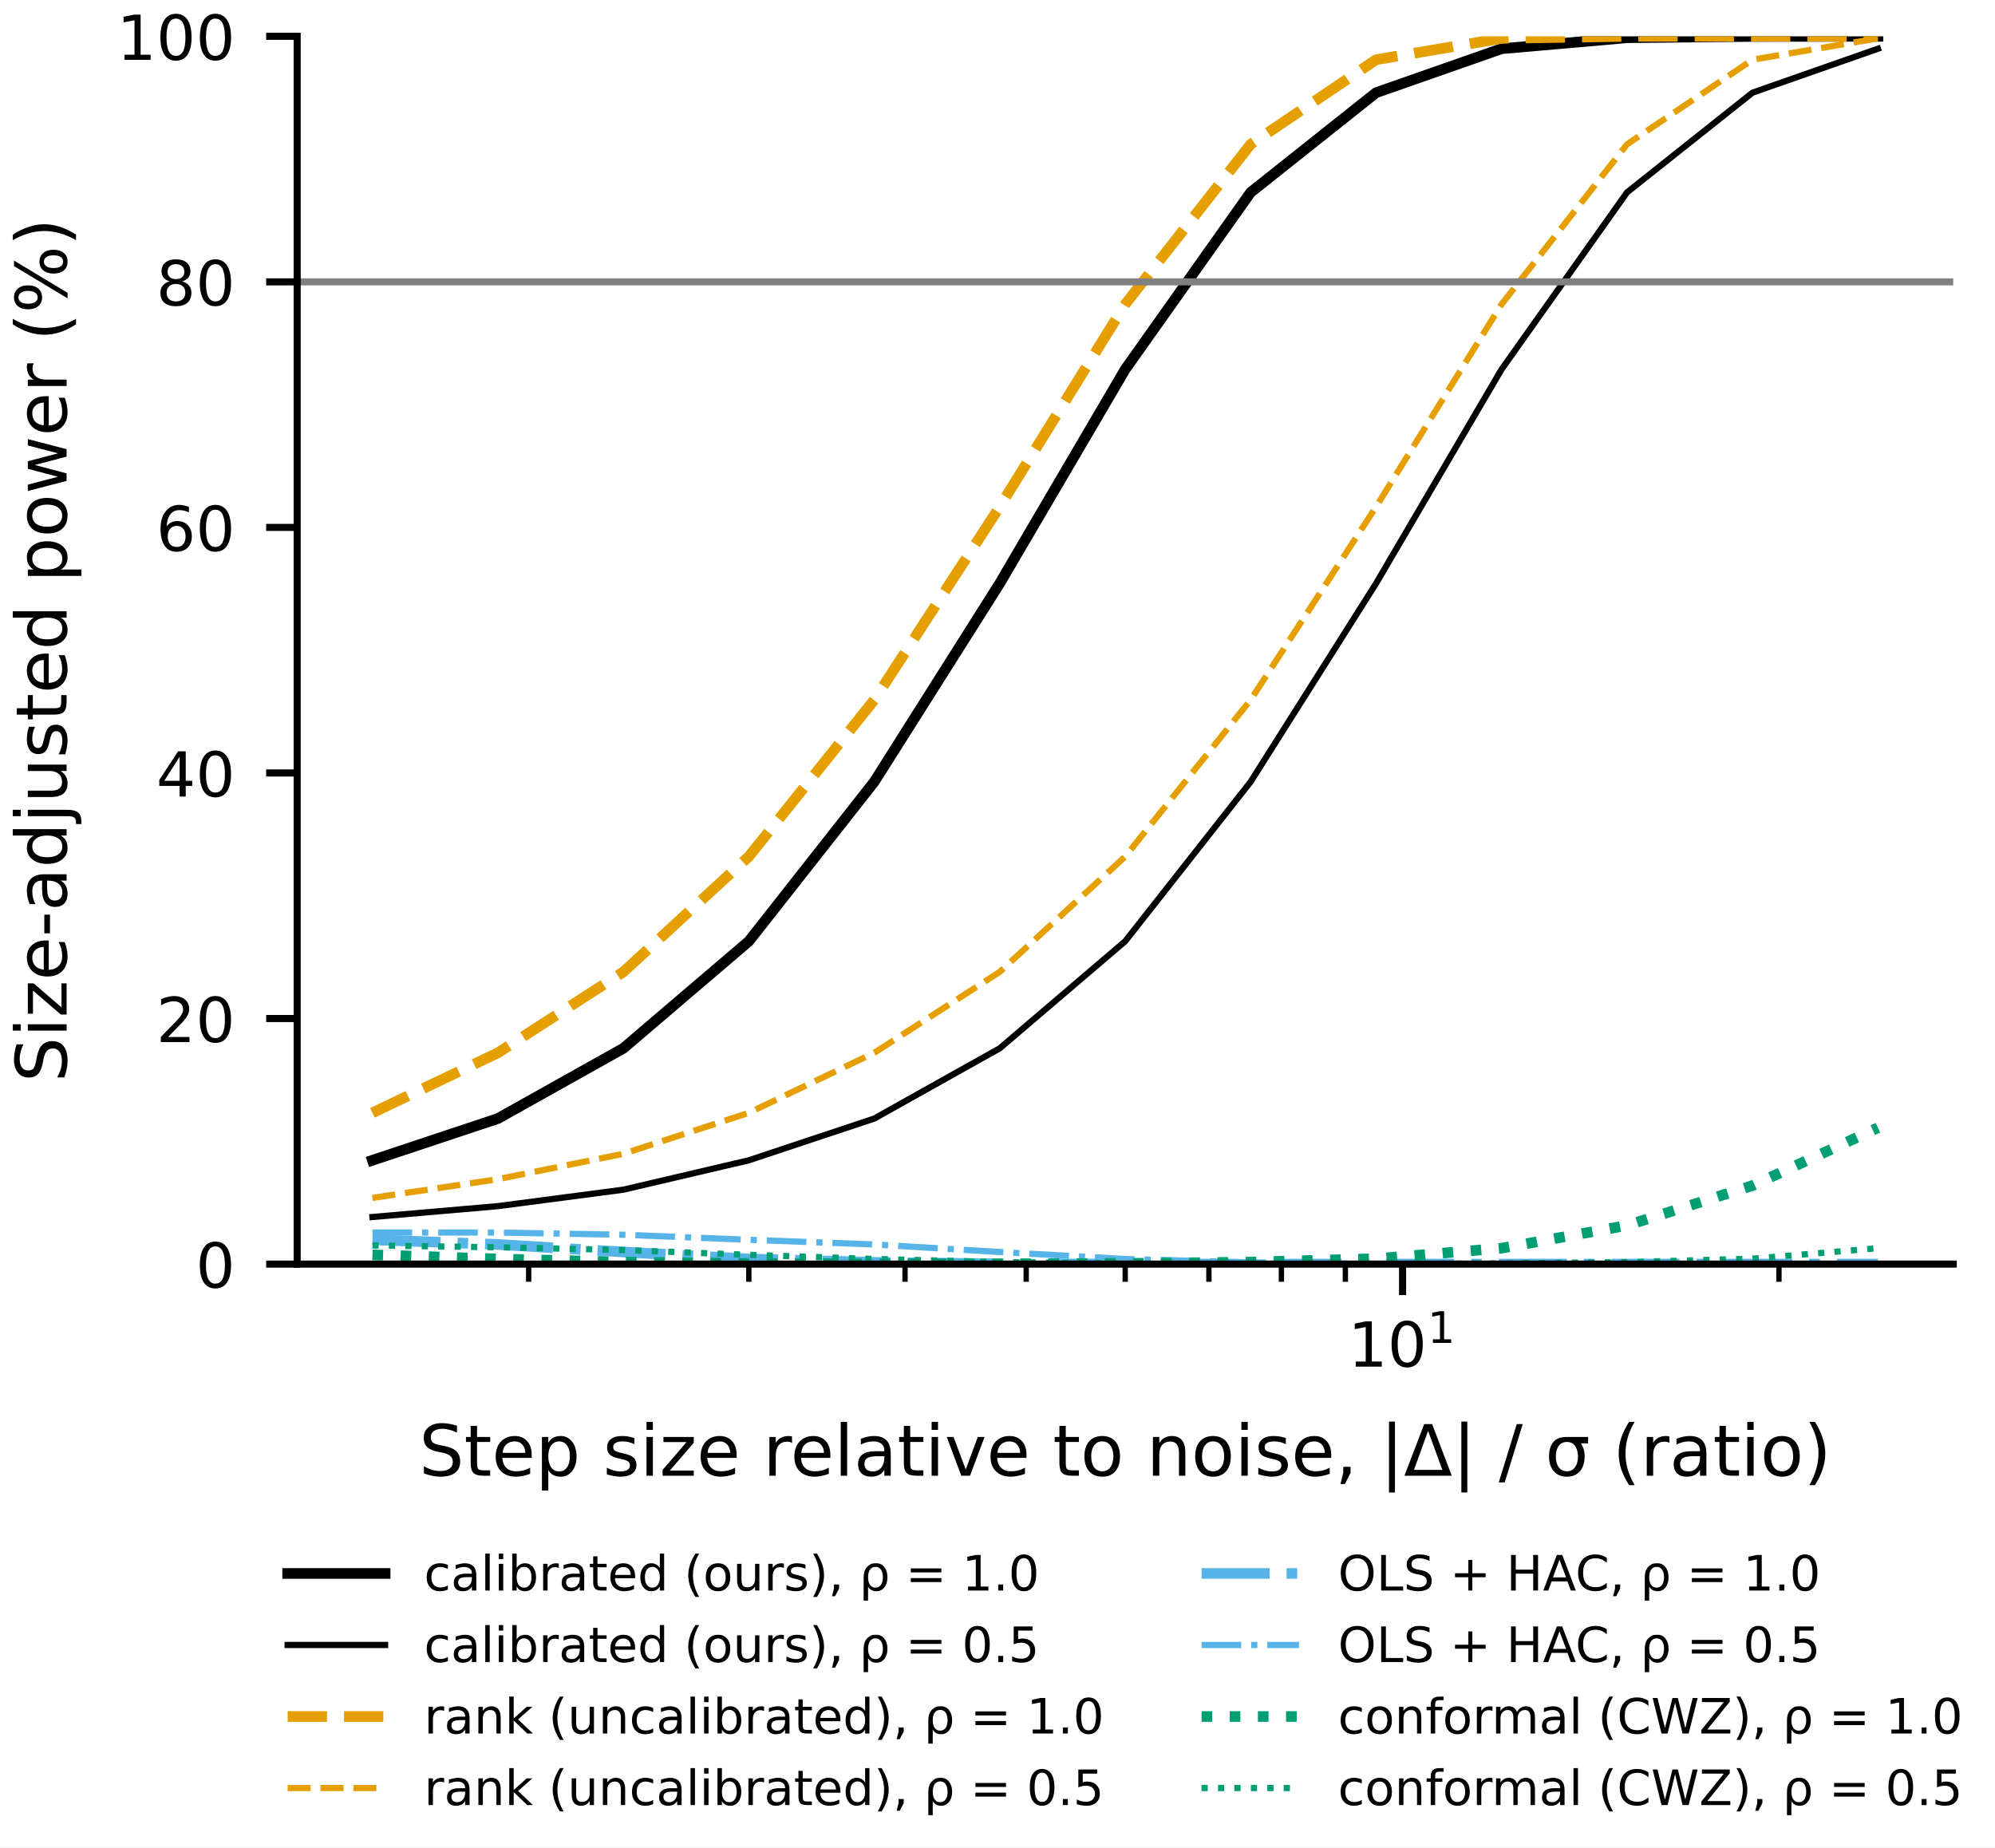
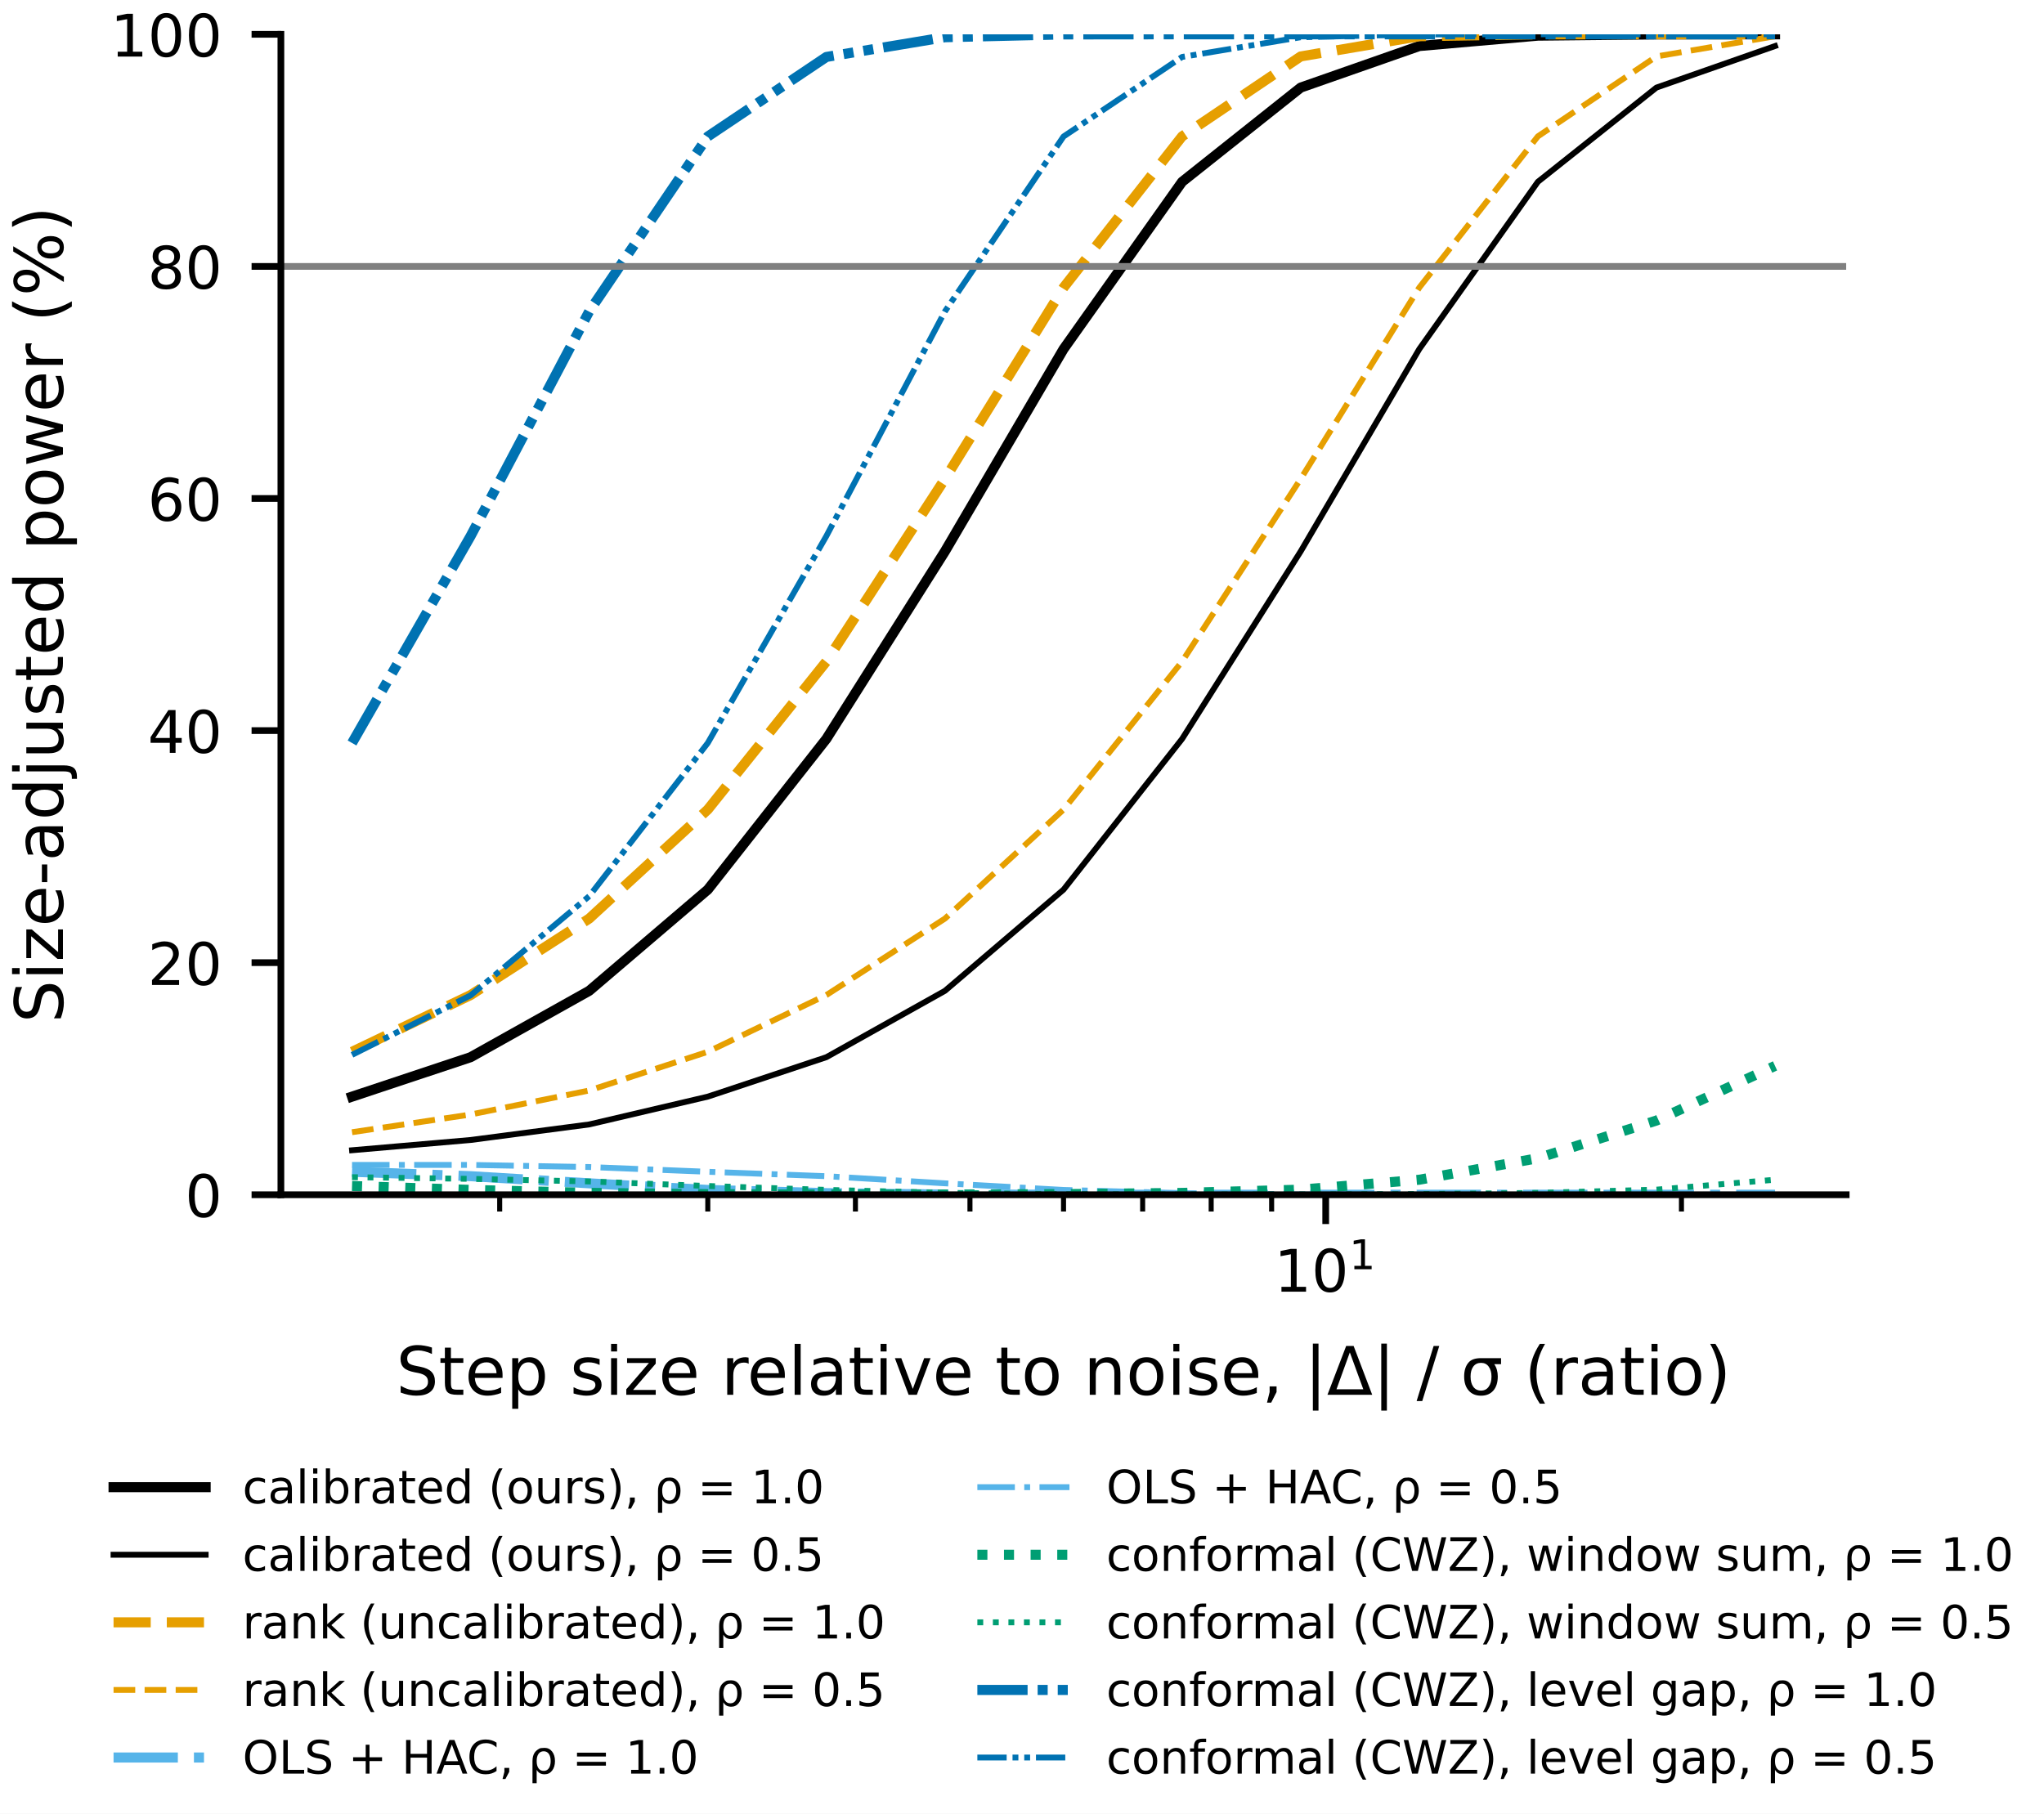
- <svg xmlns="http://www.w3.org/2000/svg" xmlns:xlink="http://www.w3.org/1999/xlink" width="225.189pt" height="208.551pt" viewBox="0 0 225.189 208.551" version="1.1">
+ <svg xmlns="http://www.w3.org/2000/svg" xmlns:xlink="http://www.w3.org/1999/xlink" width="244.098pt" height="216.624pt" viewBox="0 0 244.098 216.624" version="1.1">
  <defs>
    <style type="text/css">*{stroke-linejoin: round; stroke-linecap: butt}</style>
  </defs>
  <g id="figure_1">
    <g id="patch_1">
-       <path d="M 0 208.551  L 225.189 208.551  L 225.189 0  L 0 0  z " style="fill: #ffffff" />
+       <path d="M 0 216.624  L 244.098 216.624  L 244.098 0  L 0 0  z " style="fill: #ffffff" />
    </g>
    <g id="axes_1">
      <g id="patch_2">
        <path d="M 33.544 142.699  L 220.474 142.699  L 220.474 4.099  L 33.544 4.099  z " style="fill: #ffffff" />
      </g>
      <g id="matplotlib.axis_1">
        <g id="xtick_1">
          <g id="line2d_1">
            <defs>
-               <path id="m7e738efbf5" d="M 0 0  L 0 3.5  " style="stroke: #000000; stroke-width: 0.8" />
+               <path id="m140cc151d6" d="M 0 0  L 0 3.5  " style="stroke: #000000; stroke-width: 0.8" />
            </defs>
            <g>
-               <use xlink:href="#m7e738efbf5" x="158.318" y="142.699" style="stroke: #000000; stroke-width: 0.8" />
+               <use xlink:href="#m140cc151d6" x="158.318" y="142.699" style="stroke: #000000; stroke-width: 0.8" />
            </g>
          </g>
          <g id="text_1">
            <g transform="translate(152.1581 155.0184)">
              <text>
                <tspan style="font: 7px 'DejaVu Sans'" x="0 4.454" y="-0.744">10</tspan>
                <tspan style="font: 4.9px 'DejaVu Sans'" x="8.974" y="-3.423">1</tspan>
              </text>
            </g>
          </g>
        </g>
        <g id="xtick_2">
          <g id="line2d_2">
            <defs>
-               <path id="m7e2fb435d4" d="M 0 0  L 0 2  " style="stroke: #000000; stroke-width: 0.6" />
+               <path id="m3e74f1dc52" d="M 0 0  L 0 2  " style="stroke: #000000; stroke-width: 0.6" />
            </defs>
            <g>
-               <use xlink:href="#m7e2fb435d4" x="59.673" y="142.699" style="stroke: #000000; stroke-width: 0.6" />
+               <use xlink:href="#m3e74f1dc52" x="59.673" y="142.699" style="stroke: #000000; stroke-width: 0.6" />
            </g>
          </g>
        </g>
        <g id="xtick_3">
          <g id="line2d_3">
            <g>
-               <use xlink:href="#m7e2fb435d4" x="84.525" y="142.699" style="stroke: #000000; stroke-width: 0.6" />
+               <use xlink:href="#m3e74f1dc52" x="84.525" y="142.699" style="stroke: #000000; stroke-width: 0.6" />
            </g>
          </g>
        </g>
        <g id="xtick_4">
          <g id="line2d_4">
            <g>
-               <use xlink:href="#m7e2fb435d4" x="102.157" y="142.699" style="stroke: #000000; stroke-width: 0.6" />
+               <use xlink:href="#m3e74f1dc52" x="102.157" y="142.699" style="stroke: #000000; stroke-width: 0.6" />
            </g>
          </g>
        </g>
        <g id="xtick_5">
          <g id="line2d_5">
            <g>
-               <use xlink:href="#m7e2fb435d4" x="115.834" y="142.699" style="stroke: #000000; stroke-width: 0.6" />
+               <use xlink:href="#m3e74f1dc52" x="115.834" y="142.699" style="stroke: #000000; stroke-width: 0.6" />
            </g>
          </g>
        </g>
        <g id="xtick_6">
          <g id="line2d_6">
            <g>
-               <use xlink:href="#m7e2fb435d4" x="127.009" y="142.699" style="stroke: #000000; stroke-width: 0.6" />
+               <use xlink:href="#m3e74f1dc52" x="127.009" y="142.699" style="stroke: #000000; stroke-width: 0.6" />
            </g>
          </g>
        </g>
        <g id="xtick_7">
          <g id="line2d_7">
            <g>
-               <use xlink:href="#m7e2fb435d4" x="136.457" y="142.699" style="stroke: #000000; stroke-width: 0.6" />
+               <use xlink:href="#m3e74f1dc52" x="136.457" y="142.699" style="stroke: #000000; stroke-width: 0.6" />
            </g>
          </g>
        </g>
        <g id="xtick_8">
          <g id="line2d_8">
            <g>
-               <use xlink:href="#m7e2fb435d4" x="144.641" y="142.699" style="stroke: #000000; stroke-width: 0.6" />
+               <use xlink:href="#m3e74f1dc52" x="144.641" y="142.699" style="stroke: #000000; stroke-width: 0.6" />
            </g>
          </g>
        </g>
        <g id="xtick_9">
          <g id="line2d_9">
            <g>
-               <use xlink:href="#m7e2fb435d4" x="151.86" y="142.699" style="stroke: #000000; stroke-width: 0.6" />
+               <use xlink:href="#m3e74f1dc52" x="151.86" y="142.699" style="stroke: #000000; stroke-width: 0.6" />
            </g>
          </g>
        </g>
        <g id="xtick_10">
          <g id="line2d_10">
            <g>
-               <use xlink:href="#m7e2fb435d4" x="200.802" y="142.699" style="stroke: #000000; stroke-width: 0.6" />
+               <use xlink:href="#m3e74f1dc52" x="200.802" y="142.699" style="stroke: #000000; stroke-width: 0.6" />
            </g>
          </g>
        </g>
        <g id="text_2">
          <text style="font: 8px 'DejaVu Sans', 'Bitstream Vera Sans', 'Computer Modern Sans Serif', 'Lucida Grande', 'Verdana', 'Geneva', 'Lucid', 'Arial', 'Helvetica', 'Avant Garde', sans-serif; text-anchor: middle" x="127.009" y="166.588" transform="rotate(-0 127.0088 166.5879)">Step size relative to noise, |Δ| / σ (ratio)</text>
        </g>
      </g>
      <g id="matplotlib.axis_2">
        <g id="ytick_1">
          <g id="line2d_11">
            <defs>
-               <path id="mcf743d8be2" d="M 0 0  L -3.5 0  " style="stroke: #000000; stroke-width: 0.8" />
+               <path id="mad79349a8c" d="M 0 0  L -3.5 0  " style="stroke: #000000; stroke-width: 0.8" />
            </defs>
            <g>
-               <use xlink:href="#mcf743d8be2" x="33.544" y="142.699" style="stroke: #000000; stroke-width: 0.8" />
+               <use xlink:href="#mad79349a8c" x="33.544" y="142.699" style="stroke: #000000; stroke-width: 0.8" />
            </g>
          </g>
          <g id="text_3">
            <text style="font: 7px 'DejaVu Sans', 'Bitstream Vera Sans', 'Computer Modern Sans Serif', 'Lucida Grande', 'Verdana', 'Geneva', 'Lucid', 'Arial', 'Helvetica', 'Avant Garde', sans-serif; text-anchor: end" x="26.544" y="145.359" transform="rotate(-0 26.54375 145.3589)">0</text>
          </g>
        </g>
        <g id="ytick_2">
          <g id="line2d_12">
            <g>
-               <use xlink:href="#mcf743d8be2" x="33.544" y="114.979" style="stroke: #000000; stroke-width: 0.8" />
+               <use xlink:href="#mad79349a8c" x="33.544" y="114.979" style="stroke: #000000; stroke-width: 0.8" />
            </g>
          </g>
          <g id="text_4">
            <text style="font: 7px 'DejaVu Sans', 'Bitstream Vera Sans', 'Computer Modern Sans Serif', 'Lucida Grande', 'Verdana', 'Geneva', 'Lucid', 'Arial', 'Helvetica', 'Avant Garde', sans-serif; text-anchor: end" x="26.544" y="117.639" transform="rotate(-0 26.54375 117.6389)">20</text>
          </g>
        </g>
        <g id="ytick_3">
          <g id="line2d_13">
            <g>
-               <use xlink:href="#mcf743d8be2" x="33.544" y="87.259" style="stroke: #000000; stroke-width: 0.8" />
+               <use xlink:href="#mad79349a8c" x="33.544" y="87.259" style="stroke: #000000; stroke-width: 0.8" />
            </g>
          </g>
          <g id="text_5">
            <text style="font: 7px 'DejaVu Sans', 'Bitstream Vera Sans', 'Computer Modern Sans Serif', 'Lucida Grande', 'Verdana', 'Geneva', 'Lucid', 'Arial', 'Helvetica', 'Avant Garde', sans-serif; text-anchor: end" x="26.544" y="89.919" transform="rotate(-0 26.54375 89.91891)">40</text>
          </g>
        </g>
        <g id="ytick_4">
          <g id="line2d_14">
            <g>
-               <use xlink:href="#mcf743d8be2" x="33.544" y="59.539" style="stroke: #000000; stroke-width: 0.8" />
+               <use xlink:href="#mad79349a8c" x="33.544" y="59.539" style="stroke: #000000; stroke-width: 0.8" />
            </g>
          </g>
          <g id="text_6">
            <text style="font: 7px 'DejaVu Sans', 'Bitstream Vera Sans', 'Computer Modern Sans Serif', 'Lucida Grande', 'Verdana', 'Geneva', 'Lucid', 'Arial', 'Helvetica', 'Avant Garde', sans-serif; text-anchor: end" x="26.544" y="62.199" transform="rotate(-0 26.54375 62.19891)">60</text>
          </g>
        </g>
        <g id="ytick_5">
          <g id="line2d_15">
            <g>
-               <use xlink:href="#mcf743d8be2" x="33.544" y="31.819" style="stroke: #000000; stroke-width: 0.8" />
+               <use xlink:href="#mad79349a8c" x="33.544" y="31.819" style="stroke: #000000; stroke-width: 0.8" />
            </g>
          </g>
          <g id="text_7">
            <text style="font: 7px 'DejaVu Sans', 'Bitstream Vera Sans', 'Computer Modern Sans Serif', 'Lucida Grande', 'Verdana', 'Geneva', 'Lucid', 'Arial', 'Helvetica', 'Avant Garde', sans-serif; text-anchor: end" x="26.544" y="34.479" transform="rotate(-0 26.54375 34.47891)">80</text>
          </g>
        </g>
        <g id="ytick_6">
          <g id="line2d_16">
            <g>
-               <use xlink:href="#mcf743d8be2" x="33.544" y="4.099" style="stroke: #000000; stroke-width: 0.8" />
+               <use xlink:href="#mad79349a8c" x="33.544" y="4.099" style="stroke: #000000; stroke-width: 0.8" />
            </g>
          </g>
          <g id="text_8">
            <text style="font: 7px 'DejaVu Sans', 'Bitstream Vera Sans', 'Computer Modern Sans Serif', 'Lucida Grande', 'Verdana', 'Geneva', 'Lucid', 'Arial', 'Helvetica', 'Avant Garde', sans-serif; text-anchor: end" x="26.544" y="6.759" transform="rotate(-0 26.54375 6.758906)">100</text>
          </g>
        </g>
        <g id="text_9">
          <text style="font: 8px 'DejaVu Sans', 'Bitstream Vera Sans', 'Computer Modern Sans Serif', 'Lucida Grande', 'Verdana', 'Geneva', 'Lucid', 'Arial', 'Helvetica', 'Avant Garde', sans-serif; text-anchor: middle" x="7.519" y="73.399" transform="rotate(-90 7.51875 73.39945)">Size-adjusted power (%)</text>
        </g>
      </g>
      <g id="line2d_17">
-         <path d="M 42.041 130.981  L 56.203 126.268  L 70.363 118.341  L 84.525 106.255  L 98.687 88.25  L 112.847 65.853  L 127.009 41.695  L 141.17 21.716  L 155.331 10.461  L 169.493 5.499  L 183.654 4.259  L 197.816 4.113  L 211.977 4.099  " clip-path="url(#pf585a413de)" style="fill: none; stroke: #000000; stroke-width: 1.2; stroke-linecap: square" />
+         <path d="M 42.041 130.981  L 56.203 126.268  L 70.363 118.341  L 84.525 106.255  L 98.687 88.25  L 112.847 65.853  L 127.009 41.695  L 141.17 21.716  L 155.331 10.461  L 169.493 5.499  L 183.654 4.259  L 197.816 4.113  L 211.977 4.099  " clip-path="url(#p9c98d30b12)" style="fill: none; stroke: #000000; stroke-width: 1.2; stroke-linecap: square" />
      </g>
      <g id="line2d_18">
-         <path d="M 42.041 137.384  L 56.203 136.158  L 70.363 134.3  L 84.525 130.981  L 98.687 126.268  L 112.847 118.341  L 127.009 106.255  L 141.17 88.25  L 155.331 65.853  L 169.493 41.695  L 183.654 21.716  L 197.816 10.461  L 211.977 5.499  " clip-path="url(#pf585a413de)" style="fill: none; stroke: #000000; stroke-width: 0.7; stroke-linecap: square" />
+         <path d="M 42.041 137.384  L 56.203 136.158  L 70.363 134.3  L 84.525 130.981  L 98.687 126.268  L 112.847 118.341  L 127.009 106.255  L 141.17 88.25  L 155.331 65.853  L 169.493 41.695  L 183.654 21.716  L 197.816 10.461  L 211.977 5.499  " clip-path="url(#p9c98d30b12)" style="fill: none; stroke: #000000; stroke-width: 0.7; stroke-linecap: square" />
      </g>
      <g id="line2d_19">
-         <path d="M 42.041 125.624  L 56.203 118.846  L 70.363 109.713  L 84.525 96.691  L 98.687 79.006  L 112.847 57.197  L 127.009 34.349  L 141.17 16.289  L 155.331 6.74  L 169.493 4.328  L 183.654 4.106  L 197.816 4.099  L 211.977 4.099  " clip-path="url(#pf585a413de)" style="fill: none; stroke-dasharray: 4.44,1.92; stroke-dashoffset: 0; stroke: #e69f00; stroke-width: 1.2" />
+         <path d="M 42.041 125.624  L 56.203 118.846  L 70.363 109.713  L 84.525 96.691  L 98.687 79.006  L 112.847 57.197  L 127.009 34.349  L 141.17 16.289  L 155.331 6.74  L 169.493 4.328  L 183.654 4.106  L 197.816 4.099  L 211.977 4.099  " clip-path="url(#p9c98d30b12)" style="fill: none; stroke-dasharray: 4.44,1.92; stroke-dashoffset: 0; stroke: #e69f00; stroke-width: 1.2" />
      </g>
      <g id="line2d_20">
-         <path d="M 42.041 135.229  L 56.203 133.115  L 70.363 130.246  L 84.525 125.624  L 98.687 118.846  L 112.847 109.713  L 127.009 96.691  L 141.17 79.006  L 155.331 57.197  L 169.493 34.349  L 183.654 16.289  L 197.816 6.74  L 211.977 4.328  " clip-path="url(#pf585a413de)" style="fill: none; stroke-dasharray: 2.59,1.12; stroke-dashoffset: 0; stroke: #e69f00; stroke-width: 0.7" />
+         <path d="M 42.041 135.229  L 56.203 133.115  L 70.363 130.246  L 84.525 125.624  L 98.687 118.846  L 112.847 109.713  L 127.009 96.691  L 141.17 79.006  L 155.331 57.197  L 169.493 34.349  L 183.654 16.289  L 197.816 6.74  L 211.977 4.328  " clip-path="url(#p9c98d30b12)" style="fill: none; stroke-dasharray: 2.59,1.12; stroke-dashoffset: 0; stroke: #e69f00; stroke-width: 0.7" />
      </g>
      <g id="line2d_21">
-         <path d="M 42.041 139.955  L 56.203 140.482  L 70.363 141.334  L 84.525 142.124  L 98.687 142.505  L 112.847 142.672  L 127.009 142.699  L 141.17 142.699  L 155.331 142.699  L 169.493 142.699  L 183.654 142.699  L 197.816 142.699  L 211.977 142.699  " clip-path="url(#pf585a413de)" style="fill: none; stroke-dasharray: 7.68,1.92,1.2,1.92; stroke-dashoffset: 0; stroke: #56b4e9; stroke-width: 1.2" />
+         <path d="M 42.041 139.955  L 56.203 140.482  L 70.363 141.334  L 84.525 142.124  L 98.687 142.505  L 112.847 142.672  L 127.009 142.699  L 141.17 142.699  L 155.331 142.699  L 169.493 142.699  L 183.654 142.699  L 197.816 142.699  L 211.977 142.699  " clip-path="url(#p9c98d30b12)" style="fill: none; stroke-dasharray: 7.68,1.92,1.2,1.92; stroke-dashoffset: 0; stroke: #56b4e9; stroke-width: 1.2" />
      </g>
      <g id="line2d_22">
-         <path d="M 42.041 139.137  L 56.203 139.137  L 70.363 139.387  L 84.525 139.955  L 98.687 140.482  L 112.847 141.334  L 127.009 142.124  L 141.17 142.505  L 155.331 142.672  L 169.493 142.699  L 183.654 142.699  L 197.816 142.699  L 211.977 142.699  " clip-path="url(#pf585a413de)" style="fill: none; stroke-dasharray: 4.48,1.12,0.7,1.12; stroke-dashoffset: 0; stroke: #56b4e9; stroke-width: 0.7" />
+         <path d="M 42.041 139.137  L 56.203 139.137  L 70.363 139.387  L 84.525 139.955  L 98.687 140.482  L 112.847 141.334  L 127.009 142.124  L 141.17 142.505  L 155.331 142.672  L 169.493 142.699  L 183.654 142.699  L 197.816 142.699  L 211.977 142.699  " clip-path="url(#p9c98d30b12)" style="fill: none; stroke-dasharray: 4.48,1.12,0.7,1.12; stroke-dashoffset: 0; stroke: #56b4e9; stroke-width: 0.7" />
      </g>
      <g id="line2d_23">
-         <path d="M 42.041 141.653  L 56.203 142.117  L 70.363 142.471  L 84.525 142.63  L 98.687 142.672  L 112.847 142.672  L 127.009 142.623  L 141.17 142.478  L 155.331 142.09  L 169.493 140.905  L 183.654 138.334  L 197.816 133.836  L 211.977 127.308  " clip-path="url(#pf585a413de)" style="fill: none; stroke-dasharray: 1.2,1.98; stroke-dashoffset: 0; stroke: #009e73; stroke-width: 1.2" />
+         <path d="M 42.041 141.653  L 56.203 142.117  L 70.363 142.471  L 84.525 142.63  L 98.687 142.672  L 112.847 142.672  L 127.009 142.623  L 141.17 142.478  L 155.331 142.09  L 169.493 140.905  L 183.654 138.334  L 197.816 133.836  L 211.977 127.308  " clip-path="url(#p9c98d30b12)" style="fill: none; stroke-dasharray: 1.2,1.98; stroke-dashoffset: 0; stroke: #009e73; stroke-width: 1.2" />
      </g>
      <g id="line2d_24">
-         <path d="M 42.041 140.6  L 56.203 140.801  L 70.363 141.112  L 84.525 141.653  L 98.687 142.117  L 112.847 142.471  L 127.009 142.63  L 141.17 142.672  L 155.331 142.672  L 169.493 142.623  L 183.654 142.478  L 197.816 142.09  L 211.977 140.905  " clip-path="url(#pf585a413de)" style="fill: none; stroke-dasharray: 0.7,1.155; stroke-dashoffset: 0; stroke: #009e73; stroke-width: 0.7" />
+         <path d="M 42.041 140.6  L 56.203 140.801  L 70.363 141.112  L 84.525 141.653  L 98.687 142.117  L 112.847 142.471  L 127.009 142.63  L 141.17 142.672  L 155.331 142.672  L 169.493 142.623  L 183.654 142.478  L 197.816 142.09  L 211.977 140.905  " clip-path="url(#p9c98d30b12)" style="fill: none; stroke-dasharray: 0.7,1.155; stroke-dashoffset: 0; stroke: #009e73; stroke-width: 0.7" />
      </g>
      <g id="line2d_25">
-         <path d="M 33.544 31.819  L 220.474 31.819  " clip-path="url(#pf585a413de)" style="fill: none; stroke: #808080; stroke-width: 0.8; stroke-linecap: square" />
+         <path d="M 42.041 88.742  L 56.203 64.023  L 70.363 37.19  L 84.525 16.303  L 98.687 6.802  L 112.847 4.446  L 127.009 4.113  L 141.17 4.099  L 155.331 4.099  L 169.493 4.099  L 183.654 4.099  L 197.816 4.099  L 211.977 4.099  " clip-path="url(#p9c98d30b12)" style="fill: none; stroke-dasharray: 6,1.2,1.2,1.2,1.2,1.2; stroke-dashoffset: 0; stroke: #0072b2; stroke-width: 1.2" />
+       </g>
+       <g id="line2d_26">
+         <path d="M 42.041 125.991  L 56.203 118.881  L 70.363 107.038  L 84.525 88.742  L 98.687 64.023  L 112.847 37.19  L 127.009 16.303  L 141.17 6.802  L 155.331 4.446  L 169.493 4.113  L 183.654 4.099  L 197.816 4.099  L 211.977 4.099  " clip-path="url(#p9c98d30b12)" style="fill: none; stroke-dasharray: 3.5,0.7,0.7,0.7,0.7,0.7; stroke-dashoffset: 0; stroke: #0072b2; stroke-width: 0.7" />
+       </g>
+       <g id="line2d_27">
+         <path d="M 33.544 31.819  L 220.474 31.819  " clip-path="url(#p9c98d30b12)" style="fill: none; stroke: #808080; stroke-width: 0.8; stroke-linecap: square" />
      </g>
      <g id="patch_3">
        <path d="M 33.544 142.699  L 33.544 4.099  " style="fill: none; stroke: #000000; stroke-width: 0.8; stroke-linejoin: miter; stroke-linecap: square" />
      </g>
      <g id="patch_4">
        <path d="M 33.544 142.699  L 220.474 142.699  " style="fill: none; stroke: #000000; stroke-width: 0.8; stroke-linejoin: miter; stroke-linecap: square" />
      </g>
      <g id="legend_1">
-         <g id="line2d_26">
-           <path d="M 32.469 177.624  L 37.969 177.624  L 43.469 177.624  " style="fill: none; stroke: #000000; stroke-width: 1.2; stroke-linecap: square" />
+         <g id="line2d_28">
+           <path d="M 13.56 177.624  L 19.06 177.624  L 24.56 177.624  " style="fill: none; stroke: #000000; stroke-width: 1.2; stroke-linecap: square" />
        </g>
        <g id="text_10">
-           <text style="font: 5.5px 'DejaVu Sans', 'Bitstream Vera Sans', 'Computer Modern Sans Serif', 'Lucida Grande', 'Verdana', 'Geneva', 'Lucid', 'Arial', 'Helvetica', 'Avant Garde', sans-serif; text-anchor: start" x="47.869" y="179.549" transform="rotate(-0 47.86891 179.5486)">calibrated (ours), ρ = 1.0</text>
-         </g>
-         <g id="line2d_27">
-           <path d="M 32.469 185.697  L 37.969 185.697  L 43.469 185.697  " style="fill: none; stroke: #000000; stroke-width: 0.7; stroke-linecap: square" />
+           <text style="font: 5.5px 'DejaVu Sans', 'Bitstream Vera Sans', 'Computer Modern Sans Serif', 'Lucida Grande', 'Verdana', 'Geneva', 'Lucid', 'Arial', 'Helvetica', 'Avant Garde', sans-serif; text-anchor: start" x="28.96" y="179.549" transform="rotate(-0 28.95965 179.5486)">calibrated (ours), ρ = 1.0</text>
+         </g>
+         <g id="line2d_29">
+           <path d="M 13.56 185.697  L 19.06 185.697  L 24.56 185.697  " style="fill: none; stroke: #000000; stroke-width: 0.7; stroke-linecap: square" />
        </g>
        <g id="text_11">
-           <text style="font: 5.5px 'DejaVu Sans', 'Bitstream Vera Sans', 'Computer Modern Sans Serif', 'Lucida Grande', 'Verdana', 'Geneva', 'Lucid', 'Arial', 'Helvetica', 'Avant Garde', sans-serif; text-anchor: start" x="47.869" y="187.622" transform="rotate(-0 47.86891 187.6216)">calibrated (ours), ρ = 0.5</text>
-         </g>
-         <g id="line2d_28">
-           <path d="M 32.469 193.77  L 37.969 193.77  L 43.469 193.77  " style="fill: none; stroke-dasharray: 4.44,1.92; stroke-dashoffset: 0; stroke: #e69f00; stroke-width: 1.2" />
+           <text style="font: 5.5px 'DejaVu Sans', 'Bitstream Vera Sans', 'Computer Modern Sans Serif', 'Lucida Grande', 'Verdana', 'Geneva', 'Lucid', 'Arial', 'Helvetica', 'Avant Garde', sans-serif; text-anchor: start" x="28.96" y="187.622" transform="rotate(-0 28.95965 187.6216)">calibrated (ours), ρ = 0.5</text>
+         </g>
+         <g id="line2d_30">
+           <path d="M 13.56 193.77  L 19.06 193.77  L 24.56 193.77  " style="fill: none; stroke-dasharray: 4.44,1.92; stroke-dashoffset: 0; stroke: #e69f00; stroke-width: 1.2" />
        </g>
        <g id="text_12">
-           <text style="font: 5.5px 'DejaVu Sans', 'Bitstream Vera Sans', 'Computer Modern Sans Serif', 'Lucida Grande', 'Verdana', 'Geneva', 'Lucid', 'Arial', 'Helvetica', 'Avant Garde', sans-serif; text-anchor: start" x="47.869" y="195.695" transform="rotate(-0 47.86891 195.6945)">rank (uncalibrated), ρ = 1.0</text>
-         </g>
-         <g id="line2d_29">
-           <path d="M 32.469 201.843  L 37.969 201.843  L 43.469 201.843  " style="fill: none; stroke-dasharray: 2.59,1.12; stroke-dashoffset: 0; stroke: #e69f00; stroke-width: 0.7" />
+           <text style="font: 5.5px 'DejaVu Sans', 'Bitstream Vera Sans', 'Computer Modern Sans Serif', 'Lucida Grande', 'Verdana', 'Geneva', 'Lucid', 'Arial', 'Helvetica', 'Avant Garde', sans-serif; text-anchor: start" x="28.96" y="195.695" transform="rotate(-0 28.95965 195.6945)">rank (uncalibrated), ρ = 1.0</text>
+         </g>
+         <g id="line2d_31">
+           <path d="M 13.56 201.843  L 19.06 201.843  L 24.56 201.843  " style="fill: none; stroke-dasharray: 2.59,1.12; stroke-dashoffset: 0; stroke: #e69f00; stroke-width: 0.7" />
        </g>
        <g id="text_13">
-           <text style="font: 5.5px 'DejaVu Sans', 'Bitstream Vera Sans', 'Computer Modern Sans Serif', 'Lucida Grande', 'Verdana', 'Geneva', 'Lucid', 'Arial', 'Helvetica', 'Avant Garde', sans-serif; text-anchor: start" x="47.869" y="203.768" transform="rotate(-0 47.86891 203.7675)">rank (uncalibrated), ρ = 0.5</text>
-         </g>
-         <g id="line2d_30">
-           <path d="M 135.627 177.624  L 141.127 177.624  L 146.627 177.624  " style="fill: none; stroke-dasharray: 7.68,1.92,1.2,1.92; stroke-dashoffset: 0; stroke: #56b4e9; stroke-width: 1.2" />
+           <text style="font: 5.5px 'DejaVu Sans', 'Bitstream Vera Sans', 'Computer Modern Sans Serif', 'Lucida Grande', 'Verdana', 'Geneva', 'Lucid', 'Arial', 'Helvetica', 'Avant Garde', sans-serif; text-anchor: start" x="28.96" y="203.768" transform="rotate(-0 28.95965 203.7675)">rank (uncalibrated), ρ = 0.5</text>
+         </g>
+         <g id="line2d_32">
+           <path d="M 13.56 209.915  L 19.06 209.915  L 24.56 209.915  " style="fill: none; stroke-dasharray: 7.68,1.92,1.2,1.92; stroke-dashoffset: 0; stroke: #56b4e9; stroke-width: 1.2" />
        </g>
        <g id="text_14">
-           <text style="font: 5.5px 'DejaVu Sans', 'Bitstream Vera Sans', 'Computer Modern Sans Serif', 'Lucida Grande', 'Verdana', 'Geneva', 'Lucid', 'Arial', 'Helvetica', 'Avant Garde', sans-serif; text-anchor: start" x="151.027" y="179.549" transform="rotate(-0 151.0266 179.5486)">OLS + HAC, ρ = 1.0</text>
-         </g>
-         <g id="line2d_31">
-           <path d="M 135.627 185.697  L 141.127 185.697  L 146.627 185.697  " style="fill: none; stroke-dasharray: 4.48,1.12,0.7,1.12; stroke-dashoffset: 0; stroke: #56b4e9; stroke-width: 0.7" />
+           <text style="font: 5.5px 'DejaVu Sans', 'Bitstream Vera Sans', 'Computer Modern Sans Serif', 'Lucida Grande', 'Verdana', 'Geneva', 'Lucid', 'Arial', 'Helvetica', 'Avant Garde', sans-serif; text-anchor: start" x="28.96" y="211.84" transform="rotate(-0 28.95965 211.8405)">OLS + HAC, ρ = 1.0</text>
+         </g>
+         <g id="line2d_33">
+           <path d="M 116.717 177.624  L 122.217 177.624  L 127.717 177.624  " style="fill: none; stroke-dasharray: 4.48,1.12,0.7,1.12; stroke-dashoffset: 0; stroke: #56b4e9; stroke-width: 0.7" />
        </g>
        <g id="text_15">
-           <text style="font: 5.5px 'DejaVu Sans', 'Bitstream Vera Sans', 'Computer Modern Sans Serif', 'Lucida Grande', 'Verdana', 'Geneva', 'Lucid', 'Arial', 'Helvetica', 'Avant Garde', sans-serif; text-anchor: start" x="151.027" y="187.622" transform="rotate(-0 151.0266 187.6216)">OLS + HAC, ρ = 0.5</text>
-         </g>
-         <g id="line2d_32">
-           <path d="M 135.627 193.77  L 141.127 193.77  L 146.627 193.77  " style="fill: none; stroke-dasharray: 1.2,1.98; stroke-dashoffset: 0; stroke: #009e73; stroke-width: 1.2" />
+           <text style="font: 5.5px 'DejaVu Sans', 'Bitstream Vera Sans', 'Computer Modern Sans Serif', 'Lucida Grande', 'Verdana', 'Geneva', 'Lucid', 'Arial', 'Helvetica', 'Avant Garde', sans-serif; text-anchor: start" x="132.117" y="179.549" transform="rotate(-0 132.1173 179.5486)">OLS + HAC, ρ = 0.5</text>
+         </g>
+         <g id="line2d_34">
+           <path d="M 116.717 185.697  L 122.217 185.697  L 127.717 185.697  " style="fill: none; stroke-dasharray: 1.2,1.98; stroke-dashoffset: 0; stroke: #009e73; stroke-width: 1.2" />
        </g>
        <g id="text_16">
-           <text style="font: 5.5px 'DejaVu Sans', 'Bitstream Vera Sans', 'Computer Modern Sans Serif', 'Lucida Grande', 'Verdana', 'Geneva', 'Lucid', 'Arial', 'Helvetica', 'Avant Garde', sans-serif; text-anchor: start" x="151.027" y="195.695" transform="rotate(-0 151.0266 195.6945)">conformal (CWZ), ρ = 1.0</text>
-         </g>
-         <g id="line2d_33">
-           <path d="M 135.627 201.843  L 141.127 201.843  L 146.627 201.843  " style="fill: none; stroke-dasharray: 0.7,1.155; stroke-dashoffset: 0; stroke: #009e73; stroke-width: 0.7" />
+           <text style="font: 5.5px 'DejaVu Sans', 'Bitstream Vera Sans', 'Computer Modern Sans Serif', 'Lucida Grande', 'Verdana', 'Geneva', 'Lucid', 'Arial', 'Helvetica', 'Avant Garde', sans-serif; text-anchor: start" x="132.117" y="187.622" transform="rotate(-0 132.1173 187.6216)">conformal (CWZ), window sum, ρ = 1.0</text>
+         </g>
+         <g id="line2d_35">
+           <path d="M 116.717 193.77  L 122.217 193.77  L 127.717 193.77  " style="fill: none; stroke-dasharray: 0.7,1.155; stroke-dashoffset: 0; stroke: #009e73; stroke-width: 0.7" />
        </g>
        <g id="text_17">
-           <text style="font: 5.5px 'DejaVu Sans', 'Bitstream Vera Sans', 'Computer Modern Sans Serif', 'Lucida Grande', 'Verdana', 'Geneva', 'Lucid', 'Arial', 'Helvetica', 'Avant Garde', sans-serif; text-anchor: start" x="151.027" y="203.768" transform="rotate(-0 151.0266 203.7675)">conformal (CWZ), ρ = 0.5</text>
+           <text style="font: 5.5px 'DejaVu Sans', 'Bitstream Vera Sans', 'Computer Modern Sans Serif', 'Lucida Grande', 'Verdana', 'Geneva', 'Lucid', 'Arial', 'Helvetica', 'Avant Garde', sans-serif; text-anchor: start" x="132.117" y="195.695" transform="rotate(-0 132.1173 195.6945)">conformal (CWZ), window sum, ρ = 0.5</text>
+         </g>
+         <g id="line2d_36">
+           <path d="M 116.717 201.843  L 122.217 201.843  L 127.717 201.843  " style="fill: none; stroke-dasharray: 6,1.2,1.2,1.2,1.2,1.2; stroke-dashoffset: 0; stroke: #0072b2; stroke-width: 1.2" />
+         </g>
+         <g id="text_18">
+           <text style="font: 5.5px 'DejaVu Sans', 'Bitstream Vera Sans', 'Computer Modern Sans Serif', 'Lucida Grande', 'Verdana', 'Geneva', 'Lucid', 'Arial', 'Helvetica', 'Avant Garde', sans-serif; text-anchor: start" x="132.117" y="203.768" transform="rotate(-0 132.1173 203.7675)">conformal (CWZ), level gap, ρ = 1.0</text>
+         </g>
+         <g id="line2d_37">
+           <path d="M 116.717 209.915  L 122.217 209.915  L 127.717 209.915  " style="fill: none; stroke-dasharray: 3.5,0.7,0.7,0.7,0.7,0.7; stroke-dashoffset: 0; stroke: #0072b2; stroke-width: 0.7" />
+         </g>
+         <g id="text_19">
+           <text style="font: 5.5px 'DejaVu Sans', 'Bitstream Vera Sans', 'Computer Modern Sans Serif', 'Lucida Grande', 'Verdana', 'Geneva', 'Lucid', 'Arial', 'Helvetica', 'Avant Garde', sans-serif; text-anchor: start" x="132.117" y="211.84" transform="rotate(-0 132.1173 211.8405)">conformal (CWZ), level gap, ρ = 0.5</text>
        </g>
      </g>
    </g>
  </g>
  <defs>
-     <clipPath id="pf585a413de">
+     <clipPath id="p9c98d30b12">
      <rect x="33.544" y="4.099" width="186.93" height="138.6" />
    </clipPath>
  </defs>
</svg>
